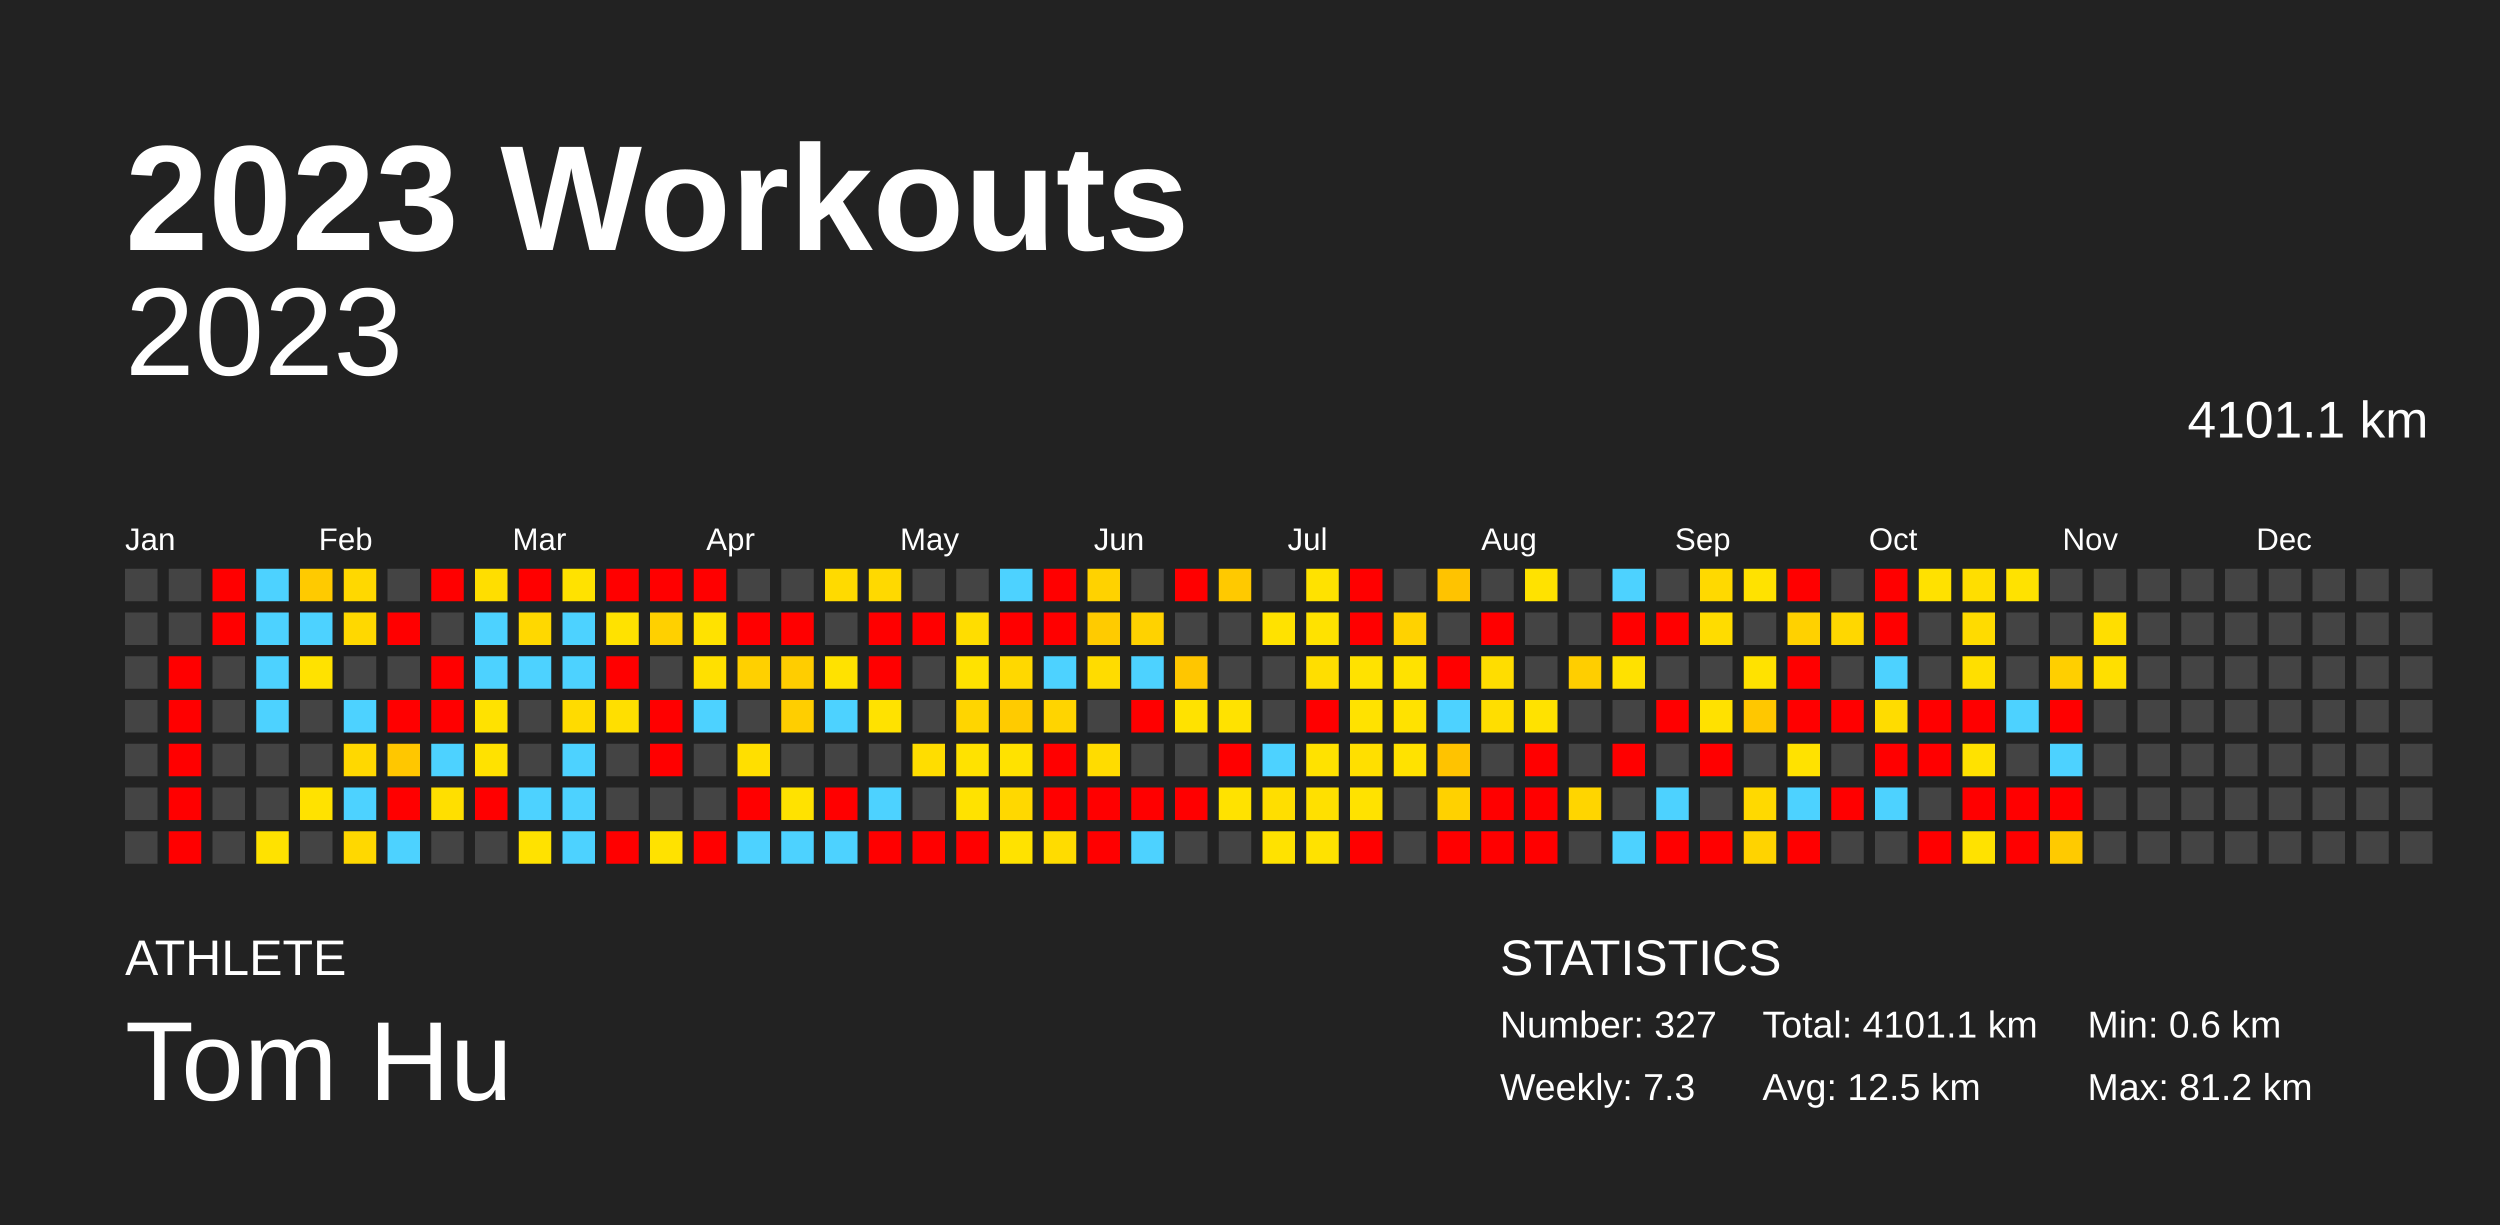
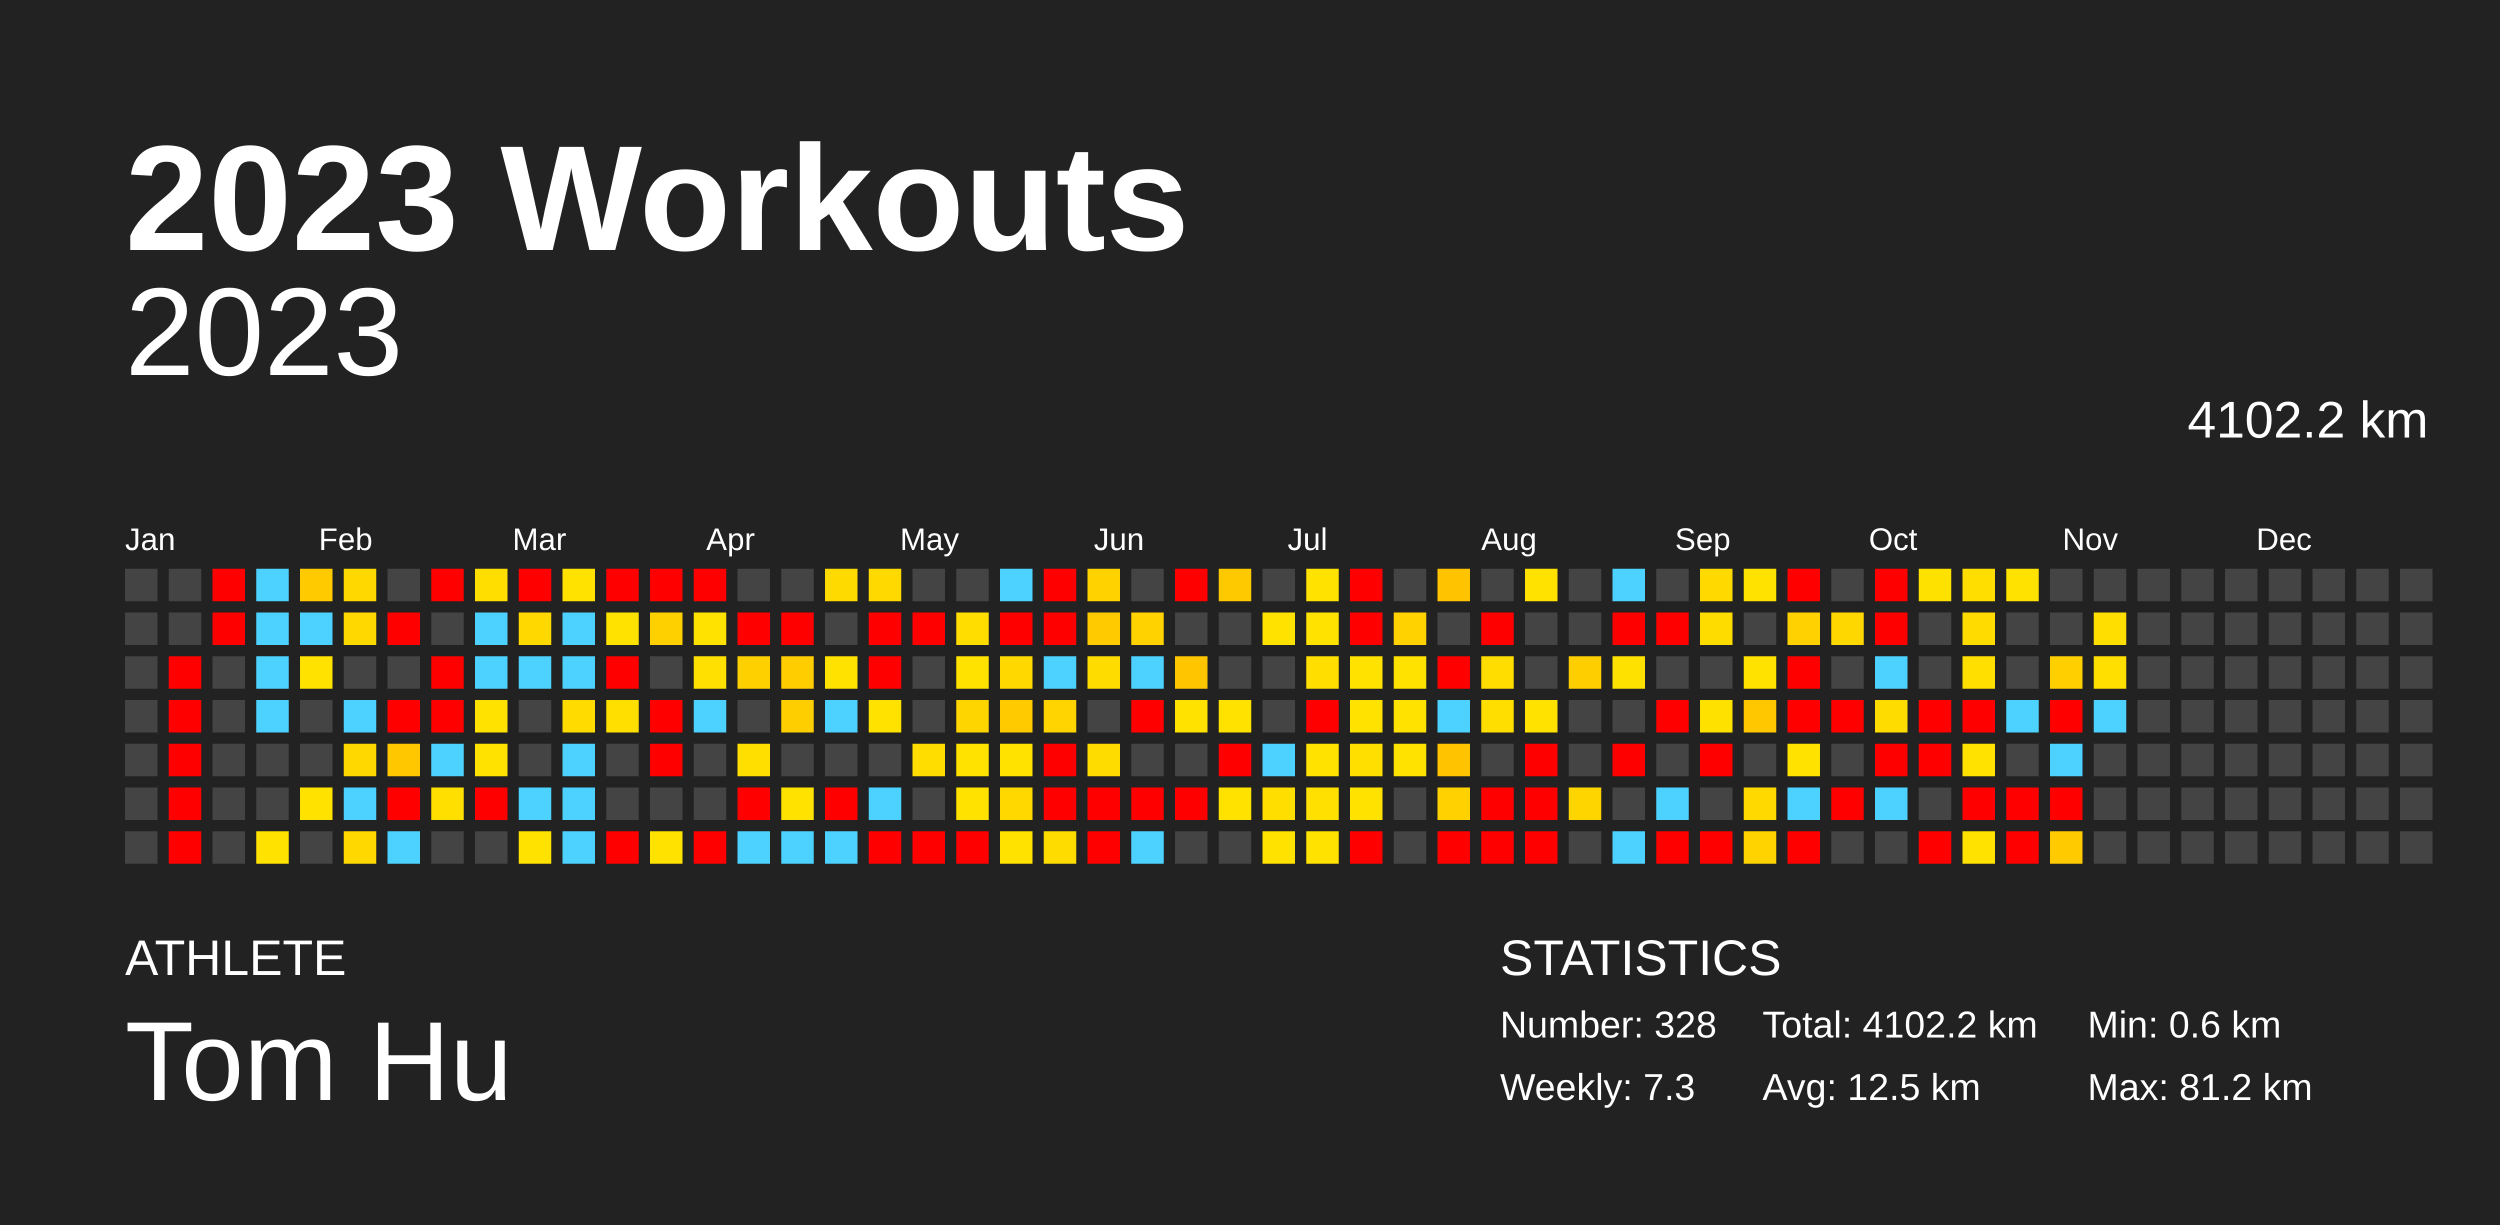
<svg xmlns="http://www.w3.org/2000/svg" baseProfile="full" height="98mm" version="1.1" viewBox="0,0,200,98" width="200mm">
  <defs />
  <rect fill="#222222" height="98" width="200" x="0" y="0" />
  <text fill="#FFFFFF" style="font-size:12px; font-family:Arial; font-weight:bold;" x="10" y="20">2023 Workouts</text>
  <text fill="#FFFFFF" style="font-size:4px; font-family:Arial" x="10" y="78">ATHLETE</text>
  <text fill="#FFFFFF" style="font-size:9px; font-family:Arial" x="10" y="88">Tom Hu</text>
  <text fill="#FFFFFF" style="font-size:4px; font-family:Arial" x="120" y="78">STATISTICS</text>
-   <text fill="#FFFFFF" style="font-size:3px; font-family:Arial" x="120" y="83">Number: 327</text>
+   <text fill="#FFFFFF" style="font-size:3px; font-family:Arial" x="120" y="83">Number: 328</text>
  <text fill="#FFFFFF" style="font-size:3px; font-family:Arial" x="120" y="88">Weekly: 7.3</text>
-   <text fill="#FFFFFF" style="font-size:3px; font-family:Arial" x="141" y="83">Total: 4101.1 km</text>
+   <text fill="#FFFFFF" style="font-size:3px; font-family:Arial" x="141" y="83">Total: 4102.2 km</text>
  <text fill="#FFFFFF" style="font-size:3px; font-family:Arial" x="141" y="88">Avg: 12.5 km</text>
  <text fill="#FFFFFF" style="font-size:3px; font-family:Arial" x="167" y="83">Min: 0.6 km</text>
  <text fill="#FFFFFF" style="font-size:3px; font-family:Arial" x="167" y="88">Max: 81.2 km</text>
  <text alignment-baseline="hanging" fill="#FFFFFF" style="font-size:10.0px; font-family:Arial;" x="10" y="30">2023</text>
-   <text alignment-baseline="hanging" fill="#FFFFFF" style="font-size:4.125px; font-family:Arial;" x="175" y="35">4101.1 km</text>
+   <text alignment-baseline="hanging" fill="#FFFFFF" style="font-size:4.125px; font-family:Arial;" x="175" y="35">4102.2 km</text>
  <text fill="#FFFFFF" style="font-size:2.5px; font-family:Arial" x="10.0" y="44">Jan</text>
  <text fill="#FFFFFF" style="font-size:2.5px; font-family:Arial" x="25.5" y="44">Feb</text>
  <text fill="#FFFFFF" style="font-size:2.5px; font-family:Arial" x="41.0" y="44">Mar</text>
  <text fill="#FFFFFF" style="font-size:2.5px; font-family:Arial" x="56.5" y="44">Apr</text>
  <text fill="#FFFFFF" style="font-size:2.5px; font-family:Arial" x="72.0" y="44">May</text>
  <text fill="#FFFFFF" style="font-size:2.5px; font-family:Arial" x="87.5" y="44">Jun</text>
  <text fill="#FFFFFF" style="font-size:2.5px; font-family:Arial" x="103.0" y="44">Jul</text>
  <text fill="#FFFFFF" style="font-size:2.5px; font-family:Arial" x="118.5" y="44">Aug</text>
  <text fill="#FFFFFF" style="font-size:2.5px; font-family:Arial" x="134.0" y="44">Sep</text>
  <text fill="#FFFFFF" style="font-size:2.5px; font-family:Arial" x="149.5" y="44">Oct</text>
  <text fill="#FFFFFF" style="font-size:2.5px; font-family:Arial" x="165.0" y="44">Nov</text>
  <text fill="#FFFFFF" style="font-size:2.5px; font-family:Arial" x="180.5" y="44">Dec</text>
  <rect fill="#444444" height="2.6" width="2.6" x="10.0" y="45.5" />
  <rect fill="#444444" height="2.6" width="2.6" x="10.0" y="49.0" />
  <rect fill="#444444" height="2.6" width="2.6" x="10.0" y="52.5" />
  <rect fill="#444444" height="2.6" width="2.6" x="10.0" y="56.0" />
  <rect fill="#444444" height="2.6" width="2.6" x="10.0" y="59.5" />
  <rect fill="#444444" height="2.6" width="2.6" x="10.0" y="63.0" />
  <rect fill="#444444" height="2.6" width="2.6" x="10.0" y="66.5" />
  <rect fill="#444444" height="2.6" width="2.6" x="13.5" y="45.5" />
  <rect fill="#444444" height="2.6" width="2.6" x="13.5" y="49.0" />
  <rect fill="red" height="2.6" width="2.6" x="13.5" y="52.5" />
  <rect fill="red" height="2.6" width="2.6" x="13.5" y="56.0" />
  <rect fill="red" height="2.6" width="2.6" x="13.5" y="59.5" />
  <rect fill="red" height="2.6" width="2.6" x="13.5" y="63.0" />
  <rect fill="red" height="2.6" width="2.6" x="13.5" y="66.5" />
  <rect fill="red" height="2.6" width="2.6" x="17.0" y="45.5" />
  <rect fill="red" height="2.6" width="2.6" x="17.0" y="49.0" />
  <rect fill="#444444" height="2.6" width="2.6" x="17.0" y="52.5" />
  <rect fill="#444444" height="2.6" width="2.6" x="17.0" y="56.0" />
  <rect fill="#444444" height="2.6" width="2.6" x="17.0" y="59.5" />
  <rect fill="#444444" height="2.6" width="2.6" x="17.0" y="63.0" />
  <rect fill="#444444" height="2.6" width="2.6" x="17.0" y="66.5" />
  <rect fill="#4dd2ff" height="2.6" width="2.6" x="20.5" y="45.5" />
  <rect fill="#4dd2ff" height="2.6" width="2.6" x="20.5" y="49.0" />
  <rect fill="#4dd2ff" height="2.6" width="2.6" x="20.5" y="52.5" />
  <rect fill="#4dd2ff" height="2.6" width="2.6" x="20.5" y="56.0" />
  <rect fill="#444444" height="2.6" width="2.6" x="20.5" y="59.5" />
  <rect fill="#444444" height="2.6" width="2.6" x="20.5" y="63.0" />
  <rect fill="#ffe200" height="2.6" width="2.6" x="20.5" y="66.5" />
  <rect fill="#ffca00" height="2.6" width="2.6" x="24.0" y="45.5" />
  <rect fill="#4dd2ff" height="2.6" width="2.6" x="24.0" y="49.0" />
  <rect fill="#ffe200" height="2.6" width="2.6" x="24.0" y="52.5" />
  <rect fill="#444444" height="2.6" width="2.6" x="24.0" y="56.0" />
  <rect fill="#444444" height="2.6" width="2.6" x="24.0" y="59.5" />
  <rect fill="#ffe200" height="2.6" width="2.6" x="24.0" y="63.0" />
  <rect fill="#444444" height="2.6" width="2.6" x="24.0" y="66.5" />
  <rect fill="#ffd800" height="2.6" width="2.6" x="27.5" y="45.5" />
  <rect fill="#ffd800" height="2.6" width="2.6" x="27.5" y="49.0" />
  <rect fill="#444444" height="2.6" width="2.6" x="27.5" y="52.5" />
  <rect fill="#4dd2ff" height="2.6" width="2.6" x="27.5" y="56.0" />
  <rect fill="#ffd800" height="2.6" width="2.6" x="27.5" y="59.5" />
  <rect fill="#4dd2ff" height="2.6" width="2.6" x="27.5" y="63.0" />
  <rect fill="#ffd800" height="2.6" width="2.6" x="27.5" y="66.5" />
  <rect fill="#444444" height="2.6" width="2.6" x="31.0" y="45.5" />
  <rect fill="red" height="2.6" width="2.6" x="31.0" y="49.0" />
  <rect fill="#444444" height="2.6" width="2.6" x="31.0" y="52.5" />
  <rect fill="red" height="2.6" width="2.6" x="31.0" y="56.0" />
  <rect fill="#ffc700" height="2.6" width="2.6" x="31.0" y="59.5" />
  <rect fill="red" height="2.6" width="2.6" x="31.0" y="63.0" />
  <rect fill="#4dd2ff" height="2.6" width="2.6" x="31.0" y="66.5" />
  <rect fill="red" height="2.6" width="2.6" x="34.5" y="45.5" />
  <rect fill="#444444" height="2.6" width="2.6" x="34.5" y="49.0" />
  <rect fill="red" height="2.6" width="2.6" x="34.5" y="52.5" />
  <rect fill="red" height="2.6" width="2.6" x="34.5" y="56.0" />
  <rect fill="#4dd2ff" height="2.6" width="2.6" x="34.5" y="59.5" />
  <rect fill="#ffdf00" height="2.6" width="2.6" x="34.5" y="63.0" />
  <rect fill="#444444" height="2.6" width="2.6" x="34.5" y="66.5" />
  <rect fill="#ffde00" height="2.6" width="2.6" x="38.0" y="45.5" />
  <rect fill="#4dd2ff" height="2.6" width="2.6" x="38.0" y="49.0" />
  <rect fill="#4dd2ff" height="2.6" width="2.6" x="38.0" y="52.5" />
  <rect fill="#ffe200" height="2.6" width="2.6" x="38.0" y="56.0" />
  <rect fill="#ffe200" height="2.6" width="2.6" x="38.0" y="59.5" />
  <rect fill="red" height="2.6" width="2.6" x="38.0" y="63.0" />
  <rect fill="#444444" height="2.6" width="2.6" x="38.0" y="66.5" />
  <rect fill="red" height="2.6" width="2.6" x="41.5" y="45.5" />
  <rect fill="#ffd800" height="2.6" width="2.6" x="41.5" y="49.0" />
  <rect fill="#4dd2ff" height="2.6" width="2.6" x="41.5" y="52.5" />
  <rect fill="#444444" height="2.6" width="2.6" x="41.5" y="56.0" />
  <rect fill="#444444" height="2.6" width="2.6" x="41.5" y="59.5" />
  <rect fill="#4dd2ff" height="2.6" width="2.6" x="41.5" y="63.0" />
  <rect fill="#ffe200" height="2.6" width="2.6" x="41.5" y="66.5" />
  <rect fill="#ffe200" height="2.6" width="2.6" x="45.0" y="45.5" />
  <rect fill="#4dd2ff" height="2.6" width="2.6" x="45.0" y="49.0" />
  <rect fill="#4dd2ff" height="2.6" width="2.6" x="45.0" y="52.5" />
  <rect fill="#ffdb00" height="2.6" width="2.6" x="45.0" y="56.0" />
  <rect fill="#4dd2ff" height="2.6" width="2.6" x="45.0" y="59.5" />
  <rect fill="#4dd2ff" height="2.6" width="2.6" x="45.0" y="63.0" />
  <rect fill="#4dd2ff" height="2.6" width="2.6" x="45.0" y="66.5" />
  <rect fill="red" height="2.6" width="2.6" x="48.5" y="45.5" />
  <rect fill="#ffe200" height="2.6" width="2.6" x="48.5" y="49.0" />
  <rect fill="red" height="2.6" width="2.6" x="48.5" y="52.5" />
  <rect fill="#ffdf00" height="2.6" width="2.6" x="48.5" y="56.0" />
  <rect fill="#444444" height="2.6" width="2.6" x="48.5" y="59.5" />
  <rect fill="#444444" height="2.6" width="2.6" x="48.5" y="63.0" />
  <rect fill="red" height="2.6" width="2.6" x="48.5" y="66.5" />
  <rect fill="red" height="2.6" width="2.6" x="52.0" y="45.5" />
  <rect fill="#ffd000" height="2.6" width="2.6" x="52.0" y="49.0" />
  <rect fill="#444444" height="2.6" width="2.6" x="52.0" y="52.5" />
  <rect fill="red" height="2.6" width="2.6" x="52.0" y="56.0" />
  <rect fill="red" height="2.6" width="2.6" x="52.0" y="59.5" />
  <rect fill="#444444" height="2.6" width="2.6" x="52.0" y="63.0" />
  <rect fill="#ffe200" height="2.6" width="2.6" x="52.0" y="66.5" />
  <rect fill="red" height="2.6" width="2.6" x="55.5" y="45.5" />
  <rect fill="#ffe200" height="2.6" width="2.6" x="55.5" y="49.0" />
  <rect fill="#ffe000" height="2.6" width="2.6" x="55.5" y="52.5" />
  <rect fill="#4dd2ff" height="2.6" width="2.6" x="55.5" y="56.0" />
  <rect fill="#444444" height="2.6" width="2.6" x="55.5" y="59.5" />
  <rect fill="#444444" height="2.6" width="2.6" x="55.5" y="63.0" />
  <rect fill="red" height="2.6" width="2.6" x="55.5" y="66.5" />
  <rect fill="#444444" height="2.6" width="2.6" x="59.0" y="45.5" />
  <rect fill="red" height="2.6" width="2.6" x="59.0" y="49.0" />
  <rect fill="#ffd000" height="2.6" width="2.6" x="59.0" y="52.5" />
  <rect fill="#444444" height="2.6" width="2.6" x="59.0" y="56.0" />
  <rect fill="#ffdf00" height="2.6" width="2.6" x="59.0" y="59.5" />
  <rect fill="red" height="2.6" width="2.6" x="59.0" y="63.0" />
  <rect fill="#4dd2ff" height="2.6" width="2.6" x="59.0" y="66.5" />
  <rect fill="#444444" height="2.6" width="2.6" x="62.5" y="45.5" />
  <rect fill="red" height="2.6" width="2.6" x="62.5" y="49.0" />
  <rect fill="#ffcd00" height="2.6" width="2.6" x="62.5" y="52.5" />
  <rect fill="#ffce00" height="2.6" width="2.6" x="62.5" y="56.0" />
  <rect fill="#444444" height="2.6" width="2.6" x="62.5" y="59.5" />
  <rect fill="#ffe200" height="2.6" width="2.6" x="62.5" y="63.0" />
  <rect fill="#4dd2ff" height="2.6" width="2.6" x="62.5" y="66.5" />
  <rect fill="#ffda00" height="2.6" width="2.6" x="66.0" y="45.5" />
  <rect fill="#444444" height="2.6" width="2.6" x="66.0" y="49.0" />
  <rect fill="#ffe200" height="2.6" width="2.6" x="66.0" y="52.5" />
  <rect fill="#4dd2ff" height="2.6" width="2.6" x="66.0" y="56.0" />
  <rect fill="#444444" height="2.6" width="2.6" x="66.0" y="59.5" />
  <rect fill="red" height="2.6" width="2.6" x="66.0" y="63.0" />
  <rect fill="#4dd2ff" height="2.6" width="2.6" x="66.0" y="66.5" />
  <rect fill="#ffd900" height="2.6" width="2.6" x="69.5" y="45.5" />
  <rect fill="red" height="2.6" width="2.6" x="69.5" y="49.0" />
  <rect fill="red" height="2.6" width="2.6" x="69.5" y="52.5" />
  <rect fill="#ffe200" height="2.6" width="2.6" x="69.5" y="56.0" />
  <rect fill="#444444" height="2.6" width="2.6" x="69.5" y="59.5" />
  <rect fill="#4dd2ff" height="2.6" width="2.6" x="69.5" y="63.0" />
  <rect fill="red" height="2.6" width="2.6" x="69.5" y="66.5" />
  <rect fill="#444444" height="2.6" width="2.6" x="73.0" y="45.5" />
  <rect fill="red" height="2.6" width="2.6" x="73.0" y="49.0" />
  <rect fill="#444444" height="2.6" width="2.6" x="73.0" y="52.5" />
  <rect fill="#444444" height="2.6" width="2.6" x="73.0" y="56.0" />
  <rect fill="#ffdd00" height="2.6" width="2.6" x="73.0" y="59.5" />
  <rect fill="#444444" height="2.6" width="2.6" x="73.0" y="63.0" />
  <rect fill="red" height="2.6" width="2.6" x="73.0" y="66.5" />
  <rect fill="#444444" height="2.6" width="2.6" x="76.5" y="45.5" />
  <rect fill="#ffdd00" height="2.6" width="2.6" x="76.5" y="49.0" />
  <rect fill="#ffe200" height="2.6" width="2.6" x="76.5" y="52.5" />
  <rect fill="#ffd500" height="2.6" width="2.6" x="76.5" y="56.0" />
  <rect fill="#ffe200" height="2.6" width="2.6" x="76.5" y="59.5" />
  <rect fill="#ffe200" height="2.6" width="2.6" x="76.5" y="63.0" />
  <rect fill="red" height="2.6" width="2.6" x="76.5" y="66.5" />
  <rect fill="#4dd2ff" height="2.6" width="2.6" x="80.0" y="45.5" />
  <rect fill="red" height="2.6" width="2.6" x="80.0" y="49.0" />
  <rect fill="#ffd800" height="2.6" width="2.6" x="80.0" y="52.5" />
  <rect fill="#ffcb00" height="2.6" width="2.6" x="80.0" y="56.0" />
  <rect fill="#ffe200" height="2.6" width="2.6" x="80.0" y="59.5" />
  <rect fill="#ffd800" height="2.6" width="2.6" x="80.0" y="63.0" />
  <rect fill="#ffe200" height="2.6" width="2.6" x="80.0" y="66.5" />
  <rect fill="red" height="2.6" width="2.6" x="83.5" y="45.5" />
  <rect fill="red" height="2.6" width="2.6" x="83.5" y="49.0" />
  <rect fill="#4dd2ff" height="2.6" width="2.6" x="83.5" y="52.5" />
  <rect fill="#ffd400" height="2.6" width="2.6" x="83.5" y="56.0" />
  <rect fill="red" height="2.6" width="2.6" x="83.5" y="59.5" />
  <rect fill="red" height="2.6" width="2.6" x="83.5" y="63.0" />
  <rect fill="#ffdc00" height="2.6" width="2.6" x="83.5" y="66.5" />
  <rect fill="#ffd200" height="2.6" width="2.6" x="87.0" y="45.5" />
  <rect fill="#ffcb00" height="2.6" width="2.6" x="87.0" y="49.0" />
  <rect fill="#ffdc00" height="2.6" width="2.6" x="87.0" y="52.5" />
  <rect fill="#444444" height="2.6" width="2.6" x="87.0" y="56.0" />
  <rect fill="#ffdc00" height="2.6" width="2.6" x="87.0" y="59.5" />
  <rect fill="red" height="2.6" width="2.6" x="87.0" y="63.0" />
  <rect fill="red" height="2.6" width="2.6" x="87.0" y="66.5" />
  <rect fill="#444444" height="2.6" width="2.6" x="90.5" y="45.5" />
  <rect fill="#ffd200" height="2.6" width="2.6" x="90.5" y="49.0" />
  <rect fill="#4dd2ff" height="2.6" width="2.6" x="90.5" y="52.5" />
  <rect fill="red" height="2.6" width="2.6" x="90.5" y="56.0" />
  <rect fill="#444444" height="2.6" width="2.6" x="90.5" y="59.5" />
  <rect fill="red" height="2.6" width="2.6" x="90.5" y="63.0" />
  <rect fill="#4dd2ff" height="2.6" width="2.6" x="90.5" y="66.5" />
  <rect fill="red" height="2.6" width="2.6" x="94.0" y="45.5" />
  <rect fill="#444444" height="2.6" width="2.6" x="94.0" y="49.0" />
  <rect fill="#ffc600" height="2.6" width="2.6" x="94.0" y="52.5" />
  <rect fill="#ffe200" height="2.6" width="2.6" x="94.0" y="56.0" />
  <rect fill="#444444" height="2.6" width="2.6" x="94.0" y="59.5" />
  <rect fill="red" height="2.6" width="2.6" x="94.0" y="63.0" />
  <rect fill="#444444" height="2.6" width="2.6" x="94.0" y="66.5" />
  <rect fill="#ffc900" height="2.6" width="2.6" x="97.5" y="45.5" />
  <rect fill="#444444" height="2.6" width="2.6" x="97.5" y="49.0" />
  <rect fill="#444444" height="2.6" width="2.6" x="97.5" y="52.5" />
  <rect fill="#ffe200" height="2.6" width="2.6" x="97.5" y="56.0" />
  <rect fill="red" height="2.6" width="2.6" x="97.5" y="59.5" />
  <rect fill="#ffe200" height="2.6" width="2.6" x="97.5" y="63.0" />
  <rect fill="#444444" height="2.6" width="2.6" x="97.5" y="66.5" />
  <rect fill="#444444" height="2.6" width="2.6" x="101.0" y="45.5" />
  <rect fill="#ffe200" height="2.6" width="2.6" x="101.0" y="49.0" />
  <rect fill="#444444" height="2.6" width="2.6" x="101.0" y="52.5" />
  <rect fill="#444444" height="2.6" width="2.6" x="101.0" y="56.0" />
  <rect fill="#4dd2ff" height="2.6" width="2.6" x="101.0" y="59.5" />
  <rect fill="#ffde00" height="2.6" width="2.6" x="101.0" y="63.0" />
  <rect fill="#ffe200" height="2.6" width="2.6" x="101.0" y="66.5" />
  <rect fill="#ffe200" height="2.6" width="2.6" x="104.5" y="45.5" />
  <rect fill="#ffe200" height="2.6" width="2.6" x="104.5" y="49.0" />
  <rect fill="#ffde00" height="2.6" width="2.6" x="104.5" y="52.5" />
  <rect fill="red" height="2.6" width="2.6" x="104.5" y="56.0" />
  <rect fill="#ffe200" height="2.6" width="2.6" x="104.5" y="59.5" />
  <rect fill="#ffe000" height="2.6" width="2.6" x="104.5" y="63.0" />
  <rect fill="#ffe200" height="2.6" width="2.6" x="104.5" y="66.5" />
  <rect fill="red" height="2.6" width="2.6" x="108.0" y="45.5" />
  <rect fill="red" height="2.6" width="2.6" x="108.0" y="49.0" />
  <rect fill="#ffe200" height="2.6" width="2.6" x="108.0" y="52.5" />
  <rect fill="#ffe200" height="2.6" width="2.6" x="108.0" y="56.0" />
  <rect fill="#ffdf00" height="2.6" width="2.6" x="108.0" y="59.5" />
  <rect fill="#ffe200" height="2.6" width="2.6" x="108.0" y="63.0" />
  <rect fill="red" height="2.6" width="2.6" x="108.0" y="66.5" />
  <rect fill="#444444" height="2.6" width="2.6" x="111.5" y="45.5" />
  <rect fill="#ffd200" height="2.6" width="2.6" x="111.5" y="49.0" />
  <rect fill="#ffe200" height="2.6" width="2.6" x="111.5" y="52.5" />
  <rect fill="#ffe200" height="2.6" width="2.6" x="111.5" y="56.0" />
  <rect fill="#ffe200" height="2.6" width="2.6" x="111.5" y="59.5" />
  <rect fill="#444444" height="2.6" width="2.6" x="111.5" y="63.0" />
  <rect fill="#444444" height="2.6" width="2.6" x="111.5" y="66.5" />
  <rect fill="#ffc300" height="2.6" width="2.6" x="115.0" y="45.5" />
  <rect fill="#444444" height="2.6" width="2.6" x="115.0" y="49.0" />
  <rect fill="red" height="2.6" width="2.6" x="115.0" y="52.5" />
  <rect fill="#4dd2ff" height="2.6" width="2.6" x="115.0" y="56.0" />
  <rect fill="#ffc300" height="2.6" width="2.6" x="115.0" y="59.5" />
  <rect fill="#ffd100" height="2.6" width="2.6" x="115.0" y="63.0" />
  <rect fill="red" height="2.6" width="2.6" x="115.0" y="66.5" />
  <rect fill="#444444" height="2.6" width="2.6" x="118.5" y="45.5" />
  <rect fill="red" height="2.6" width="2.6" x="118.5" y="49.0" />
  <rect fill="#ffdd00" height="2.6" width="2.6" x="118.5" y="52.5" />
  <rect fill="#ffde00" height="2.6" width="2.6" x="118.5" y="56.0" />
  <rect fill="#444444" height="2.6" width="2.6" x="118.5" y="59.5" />
  <rect fill="red" height="2.6" width="2.6" x="118.5" y="63.0" />
  <rect fill="red" height="2.6" width="2.6" x="118.5" y="66.5" />
  <rect fill="#ffe200" height="2.6" width="2.6" x="122.0" y="45.5" />
  <rect fill="#444444" height="2.6" width="2.6" x="122.0" y="49.0" />
  <rect fill="#444444" height="2.6" width="2.6" x="122.0" y="52.5" />
  <rect fill="#ffe200" height="2.6" width="2.6" x="122.0" y="56.0" />
  <rect fill="red" height="2.6" width="2.6" x="122.0" y="59.5" />
  <rect fill="red" height="2.6" width="2.6" x="122.0" y="63.0" />
  <rect fill="red" height="2.6" width="2.6" x="122.0" y="66.5" />
  <rect fill="#444444" height="2.6" width="2.6" x="125.5" y="45.5" />
  <rect fill="#444444" height="2.6" width="2.6" x="125.5" y="49.0" />
  <rect fill="#ffce00" height="2.6" width="2.6" x="125.5" y="52.5" />
  <rect fill="#444444" height="2.6" width="2.6" x="125.5" y="56.0" />
  <rect fill="#444444" height="2.6" width="2.6" x="125.5" y="59.5" />
  <rect fill="#ffd500" height="2.6" width="2.6" x="125.5" y="63.0" />
  <rect fill="#444444" height="2.6" width="2.6" x="125.5" y="66.5" />
  <rect fill="#4dd2ff" height="2.6" width="2.6" x="129.0" y="45.5" />
  <rect fill="red" height="2.6" width="2.6" x="129.0" y="49.0" />
  <rect fill="#ffe100" height="2.6" width="2.6" x="129.0" y="52.5" />
  <rect fill="#444444" height="2.6" width="2.6" x="129.0" y="56.0" />
  <rect fill="red" height="2.6" width="2.6" x="129.0" y="59.5" />
  <rect fill="#444444" height="2.6" width="2.6" x="129.0" y="63.0" />
  <rect fill="#4dd2ff" height="2.6" width="2.6" x="129.0" y="66.5" />
  <rect fill="#444444" height="2.6" width="2.6" x="132.5" y="45.5" />
  <rect fill="red" height="2.6" width="2.6" x="132.5" y="49.0" />
  <rect fill="#444444" height="2.6" width="2.6" x="132.5" y="52.5" />
  <rect fill="red" height="2.6" width="2.6" x="132.5" y="56.0" />
  <rect fill="#444444" height="2.6" width="2.6" x="132.5" y="59.5" />
  <rect fill="#4dd2ff" height="2.6" width="2.6" x="132.5" y="63.0" />
  <rect fill="red" height="2.6" width="2.6" x="132.5" y="66.5" />
  <rect fill="#ffd900" height="2.6" width="2.6" x="136.0" y="45.5" />
  <rect fill="#ffdc00" height="2.6" width="2.6" x="136.0" y="49.0" />
  <rect fill="#444444" height="2.6" width="2.6" x="136.0" y="52.5" />
  <rect fill="#ffe100" height="2.6" width="2.6" x="136.0" y="56.0" />
  <rect fill="red" height="2.6" width="2.6" x="136.0" y="59.5" />
  <rect fill="#444444" height="2.6" width="2.6" x="136.0" y="63.0" />
  <rect fill="red" height="2.6" width="2.6" x="136.0" y="66.5" />
  <rect fill="#ffe200" height="2.6" width="2.6" x="139.5" y="45.5" />
  <rect fill="#444444" height="2.6" width="2.6" x="139.5" y="49.0" />
  <rect fill="#ffe200" height="2.6" width="2.6" x="139.5" y="52.5" />
  <rect fill="#ffc700" height="2.6" width="2.6" x="139.5" y="56.0" />
  <rect fill="#444444" height="2.6" width="2.6" x="139.5" y="59.5" />
  <rect fill="#ffd900" height="2.6" width="2.6" x="139.5" y="63.0" />
  <rect fill="#ffd300" height="2.6" width="2.6" x="139.5" y="66.5" />
  <rect fill="red" height="2.6" width="2.6" x="143.0" y="45.5" />
  <rect fill="#ffd100" height="2.6" width="2.6" x="143.0" y="49.0" />
  <rect fill="red" height="2.6" width="2.6" x="143.0" y="52.5" />
  <rect fill="red" height="2.6" width="2.6" x="143.0" y="56.0" />
  <rect fill="#ffe200" height="2.6" width="2.6" x="143.0" y="59.5" />
  <rect fill="#4dd2ff" height="2.6" width="2.6" x="143.0" y="63.0" />
  <rect fill="red" height="2.6" width="2.6" x="143.0" y="66.5" />
  <rect fill="#444444" height="2.6" width="2.6" x="146.5" y="45.5" />
  <rect fill="#ffd700" height="2.6" width="2.6" x="146.5" y="49.0" />
  <rect fill="#444444" height="2.6" width="2.6" x="146.5" y="52.5" />
  <rect fill="red" height="2.6" width="2.6" x="146.5" y="56.0" />
  <rect fill="#444444" height="2.6" width="2.6" x="146.5" y="59.5" />
  <rect fill="red" height="2.6" width="2.6" x="146.5" y="63.0" />
  <rect fill="#444444" height="2.6" width="2.6" x="146.5" y="66.5" />
  <rect fill="red" height="2.6" width="2.6" x="150.0" y="45.5" />
  <rect fill="red" height="2.6" width="2.6" x="150.0" y="49.0" />
  <rect fill="#4dd2ff" height="2.6" width="2.6" x="150.0" y="52.5" />
  <rect fill="#ffdc00" height="2.6" width="2.6" x="150.0" y="56.0" />
  <rect fill="red" height="2.6" width="2.6" x="150.0" y="59.5" />
  <rect fill="#4dd2ff" height="2.6" width="2.6" x="150.0" y="63.0" />
  <rect fill="#444444" height="2.6" width="2.6" x="150.0" y="66.5" />
  <rect fill="#ffe100" height="2.6" width="2.6" x="153.5" y="45.5" />
  <rect fill="#444444" height="2.6" width="2.6" x="153.5" y="49.0" />
  <rect fill="#444444" height="2.6" width="2.6" x="153.5" y="52.5" />
  <rect fill="red" height="2.6" width="2.6" x="153.5" y="56.0" />
  <rect fill="red" height="2.6" width="2.6" x="153.5" y="59.5" />
  <rect fill="#444444" height="2.6" width="2.6" x="153.5" y="63.0" />
  <rect fill="red" height="2.6" width="2.6" x="153.5" y="66.5" />
  <rect fill="#ffde00" height="2.6" width="2.6" x="157.0" y="45.5" />
  <rect fill="#ffdb00" height="2.6" width="2.6" x="157.0" y="49.0" />
  <rect fill="#ffdf00" height="2.6" width="2.6" x="157.0" y="52.5" />
  <rect fill="red" height="2.6" width="2.6" x="157.0" y="56.0" />
  <rect fill="#ffe200" height="2.6" width="2.6" x="157.0" y="59.5" />
  <rect fill="red" height="2.6" width="2.6" x="157.0" y="63.0" />
  <rect fill="#ffe200" height="2.6" width="2.6" x="157.0" y="66.5" />
  <rect fill="#ffe200" height="2.6" width="2.6" x="160.5" y="45.5" />
  <rect fill="#444444" height="2.6" width="2.6" x="160.5" y="49.0" />
  <rect fill="#444444" height="2.6" width="2.6" x="160.5" y="52.5" />
  <rect fill="#4dd2ff" height="2.6" width="2.6" x="160.5" y="56.0" />
  <rect fill="#444444" height="2.6" width="2.6" x="160.5" y="59.5" />
  <rect fill="red" height="2.6" width="2.6" x="160.5" y="63.0" />
  <rect fill="red" height="2.6" width="2.6" x="160.5" y="66.5" />
  <rect fill="#444444" height="2.6" width="2.6" x="164.0" y="45.5" />
  <rect fill="#444444" height="2.6" width="2.6" x="164.0" y="49.0" />
  <rect fill="#ffcf00" height="2.6" width="2.6" x="164.0" y="52.5" />
  <rect fill="red" height="2.6" width="2.6" x="164.0" y="56.0" />
  <rect fill="#4dd2ff" height="2.6" width="2.6" x="164.0" y="59.5" />
  <rect fill="red" height="2.6" width="2.6" x="164.0" y="63.0" />
  <rect fill="#ffca00" height="2.6" width="2.6" x="164.0" y="66.5" />
  <rect fill="#444444" height="2.6" width="2.6" x="167.5" y="45.5" />
  <rect fill="#ffde00" height="2.6" width="2.6" x="167.5" y="49.0" />
  <rect fill="#ffdf00" height="2.6" width="2.6" x="167.5" y="52.5" />
-   <rect fill="#444444" height="2.6" width="2.6" x="167.5" y="56.0" />
+   <rect fill="#4dd2ff" height="2.6" width="2.6" x="167.5" y="56.0" />
  <rect fill="#444444" height="2.6" width="2.6" x="167.5" y="59.5" />
  <rect fill="#444444" height="2.6" width="2.6" x="167.5" y="63.0" />
  <rect fill="#444444" height="2.6" width="2.6" x="167.5" y="66.5" />
  <rect fill="#444444" height="2.6" width="2.6" x="171.0" y="45.5" />
  <rect fill="#444444" height="2.6" width="2.6" x="171.0" y="49.0" />
  <rect fill="#444444" height="2.6" width="2.6" x="171.0" y="52.5" />
  <rect fill="#444444" height="2.6" width="2.6" x="171.0" y="56.0" />
  <rect fill="#444444" height="2.6" width="2.6" x="171.0" y="59.5" />
  <rect fill="#444444" height="2.6" width="2.6" x="171.0" y="63.0" />
  <rect fill="#444444" height="2.6" width="2.6" x="171.0" y="66.5" />
  <rect fill="#444444" height="2.6" width="2.6" x="174.5" y="45.5" />
  <rect fill="#444444" height="2.6" width="2.6" x="174.5" y="49.0" />
  <rect fill="#444444" height="2.6" width="2.6" x="174.5" y="52.5" />
  <rect fill="#444444" height="2.6" width="2.6" x="174.5" y="56.0" />
  <rect fill="#444444" height="2.6" width="2.6" x="174.5" y="59.5" />
  <rect fill="#444444" height="2.6" width="2.6" x="174.5" y="63.0" />
  <rect fill="#444444" height="2.6" width="2.6" x="174.5" y="66.5" />
  <rect fill="#444444" height="2.6" width="2.6" x="178.0" y="45.5" />
  <rect fill="#444444" height="2.6" width="2.6" x="178.0" y="49.0" />
  <rect fill="#444444" height="2.6" width="2.6" x="178.0" y="52.5" />
  <rect fill="#444444" height="2.6" width="2.6" x="178.0" y="56.0" />
  <rect fill="#444444" height="2.6" width="2.6" x="178.0" y="59.5" />
  <rect fill="#444444" height="2.6" width="2.6" x="178.0" y="63.0" />
  <rect fill="#444444" height="2.6" width="2.6" x="178.0" y="66.5" />
  <rect fill="#444444" height="2.6" width="2.6" x="181.5" y="45.5" />
  <rect fill="#444444" height="2.6" width="2.6" x="181.5" y="49.0" />
  <rect fill="#444444" height="2.6" width="2.6" x="181.5" y="52.5" />
  <rect fill="#444444" height="2.6" width="2.6" x="181.5" y="56.0" />
  <rect fill="#444444" height="2.6" width="2.6" x="181.5" y="59.5" />
  <rect fill="#444444" height="2.6" width="2.6" x="181.5" y="63.0" />
  <rect fill="#444444" height="2.6" width="2.6" x="181.5" y="66.5" />
  <rect fill="#444444" height="2.6" width="2.6" x="185.0" y="45.5" />
  <rect fill="#444444" height="2.6" width="2.6" x="185.0" y="49.0" />
  <rect fill="#444444" height="2.6" width="2.6" x="185.0" y="52.5" />
  <rect fill="#444444" height="2.6" width="2.6" x="185.0" y="56.0" />
  <rect fill="#444444" height="2.6" width="2.6" x="185.0" y="59.5" />
  <rect fill="#444444" height="2.6" width="2.6" x="185.0" y="63.0" />
  <rect fill="#444444" height="2.6" width="2.6" x="185.0" y="66.5" />
  <rect fill="#444444" height="2.6" width="2.6" x="188.5" y="45.5" />
  <rect fill="#444444" height="2.6" width="2.6" x="188.5" y="49.0" />
  <rect fill="#444444" height="2.6" width="2.6" x="188.5" y="52.5" />
  <rect fill="#444444" height="2.6" width="2.6" x="188.5" y="56.0" />
  <rect fill="#444444" height="2.6" width="2.6" x="188.5" y="59.5" />
  <rect fill="#444444" height="2.6" width="2.6" x="188.5" y="63.0" />
  <rect fill="#444444" height="2.6" width="2.6" x="188.5" y="66.5" />
  <rect fill="#444444" height="2.6" width="2.6" x="192.0" y="45.5" />
  <rect fill="#444444" height="2.6" width="2.6" x="192.0" y="49.0" />
  <rect fill="#444444" height="2.6" width="2.6" x="192.0" y="52.5" />
  <rect fill="#444444" height="2.6" width="2.6" x="192.0" y="56.0" />
  <rect fill="#444444" height="2.6" width="2.6" x="192.0" y="59.5" />
  <rect fill="#444444" height="2.6" width="2.6" x="192.0" y="63.0" />
  <rect fill="#444444" height="2.6" width="2.6" x="192.0" y="66.5" />
</svg>
